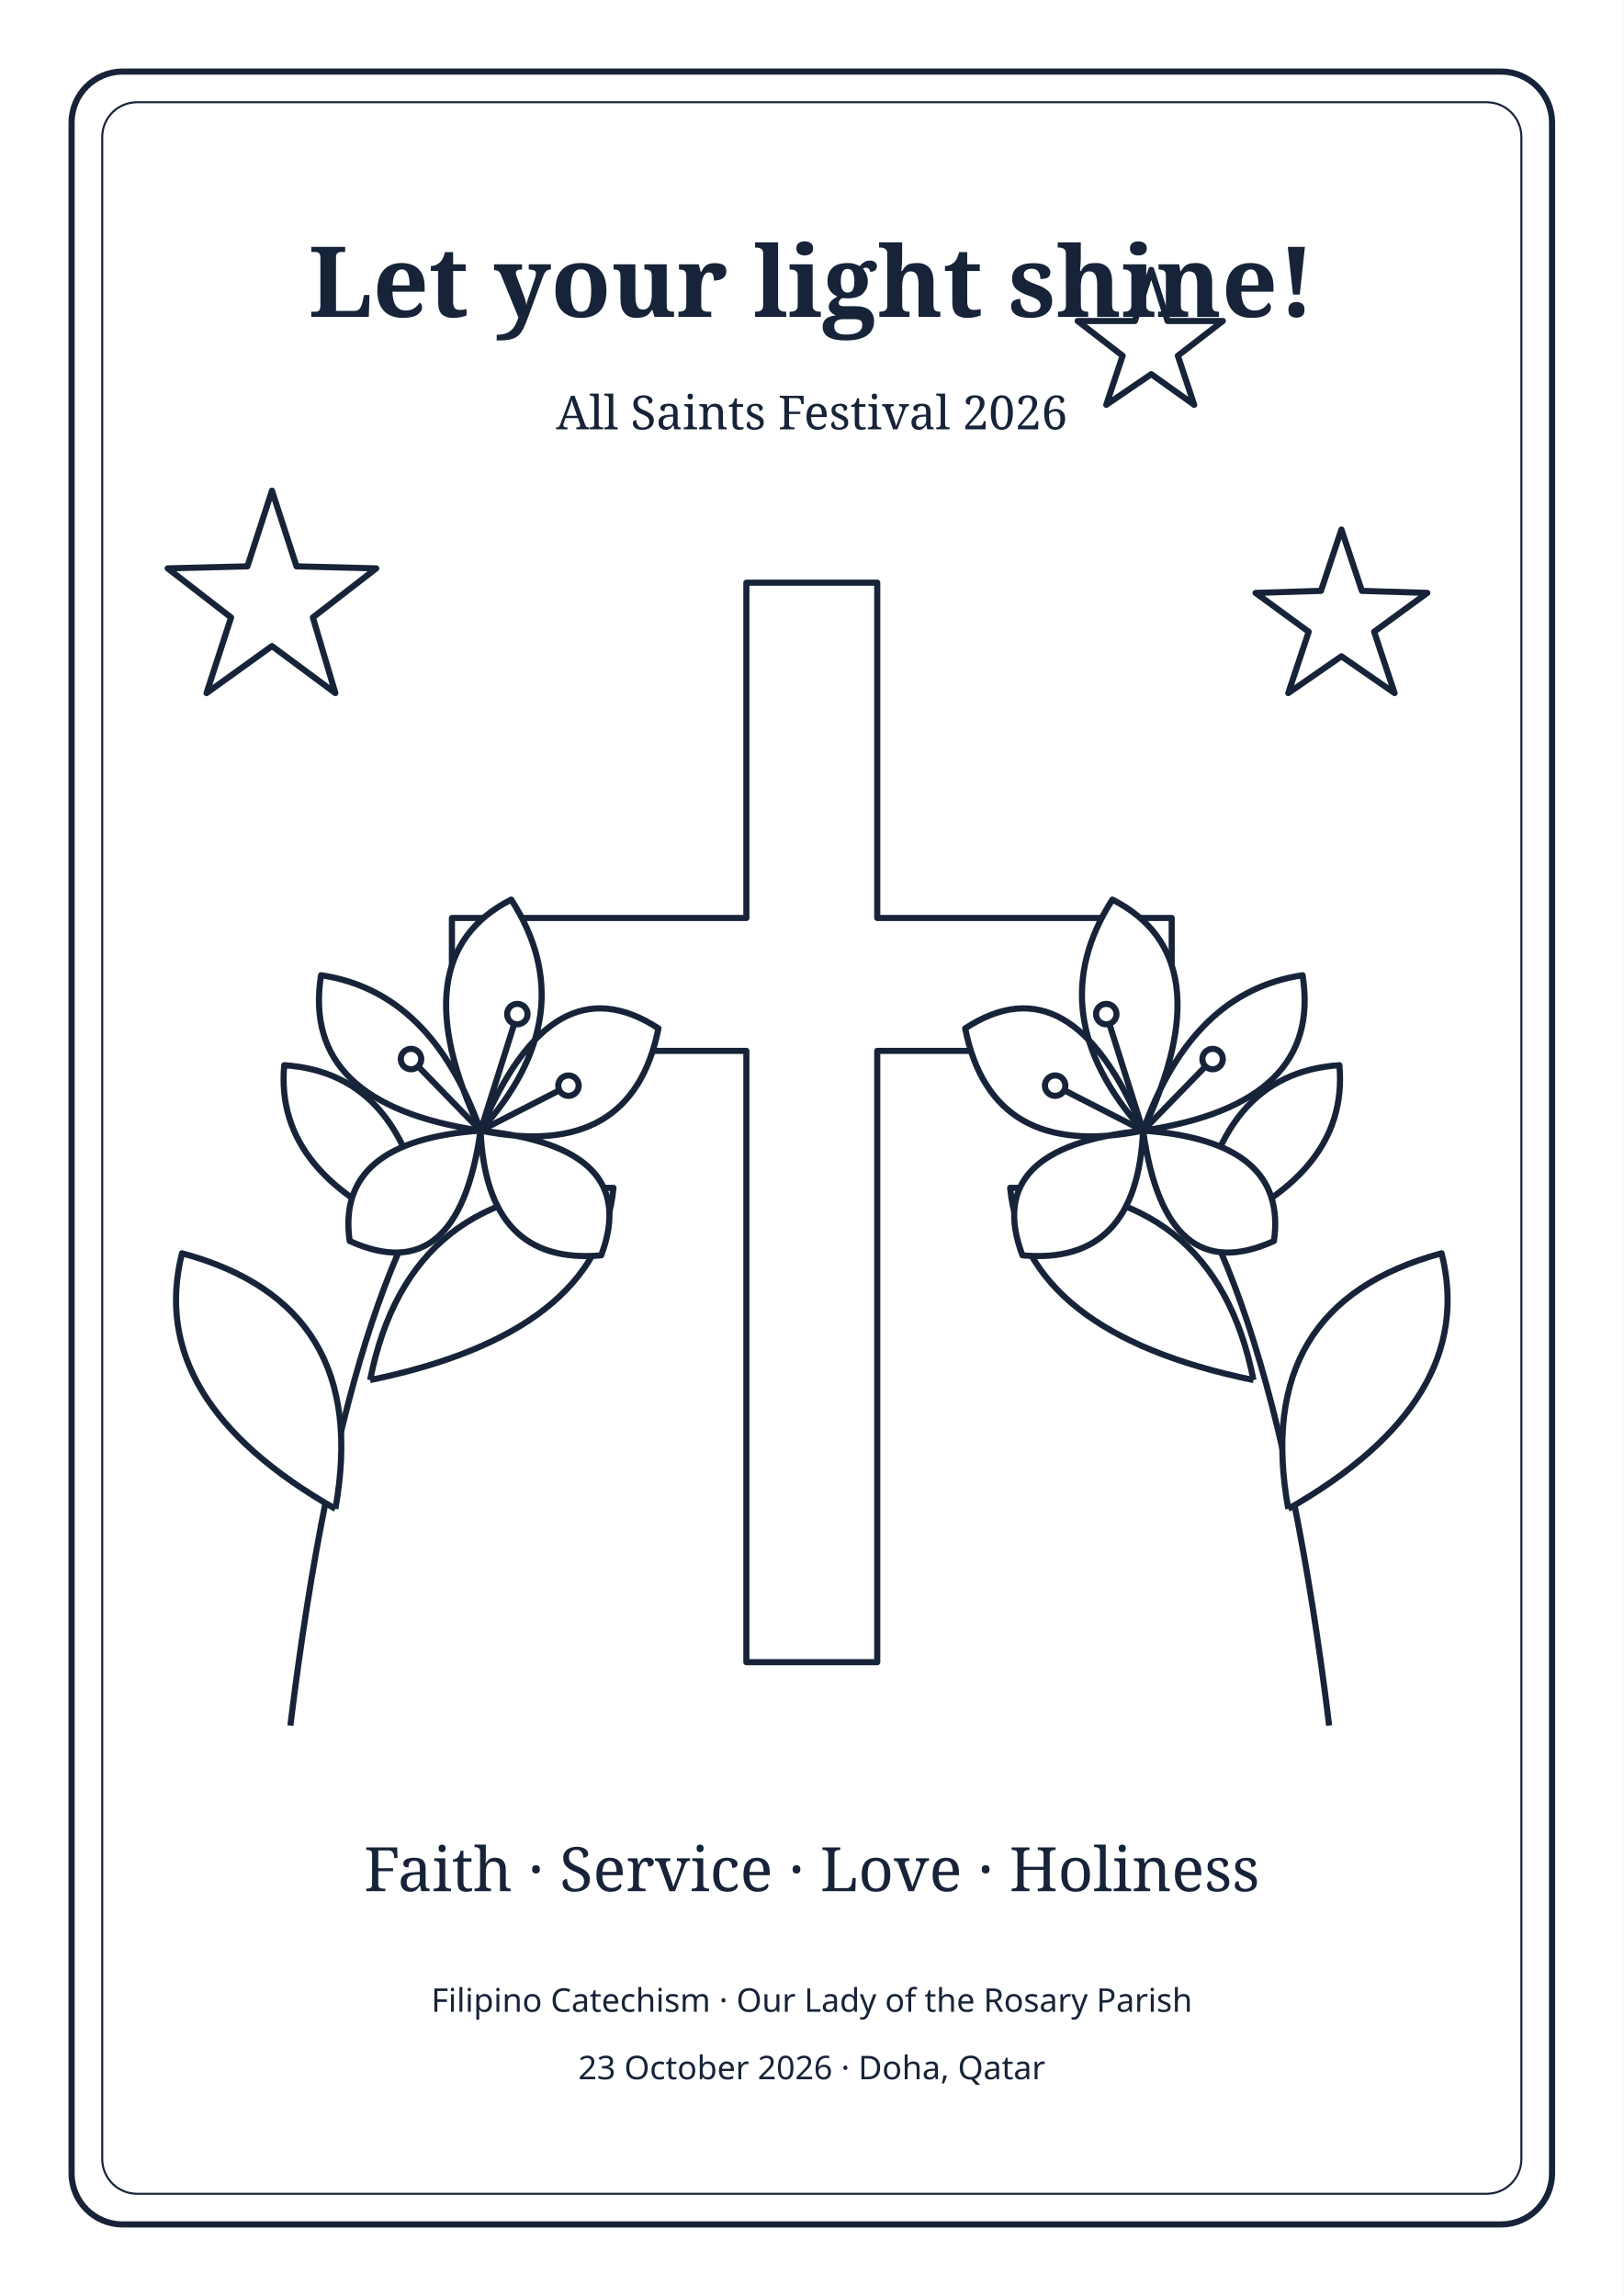
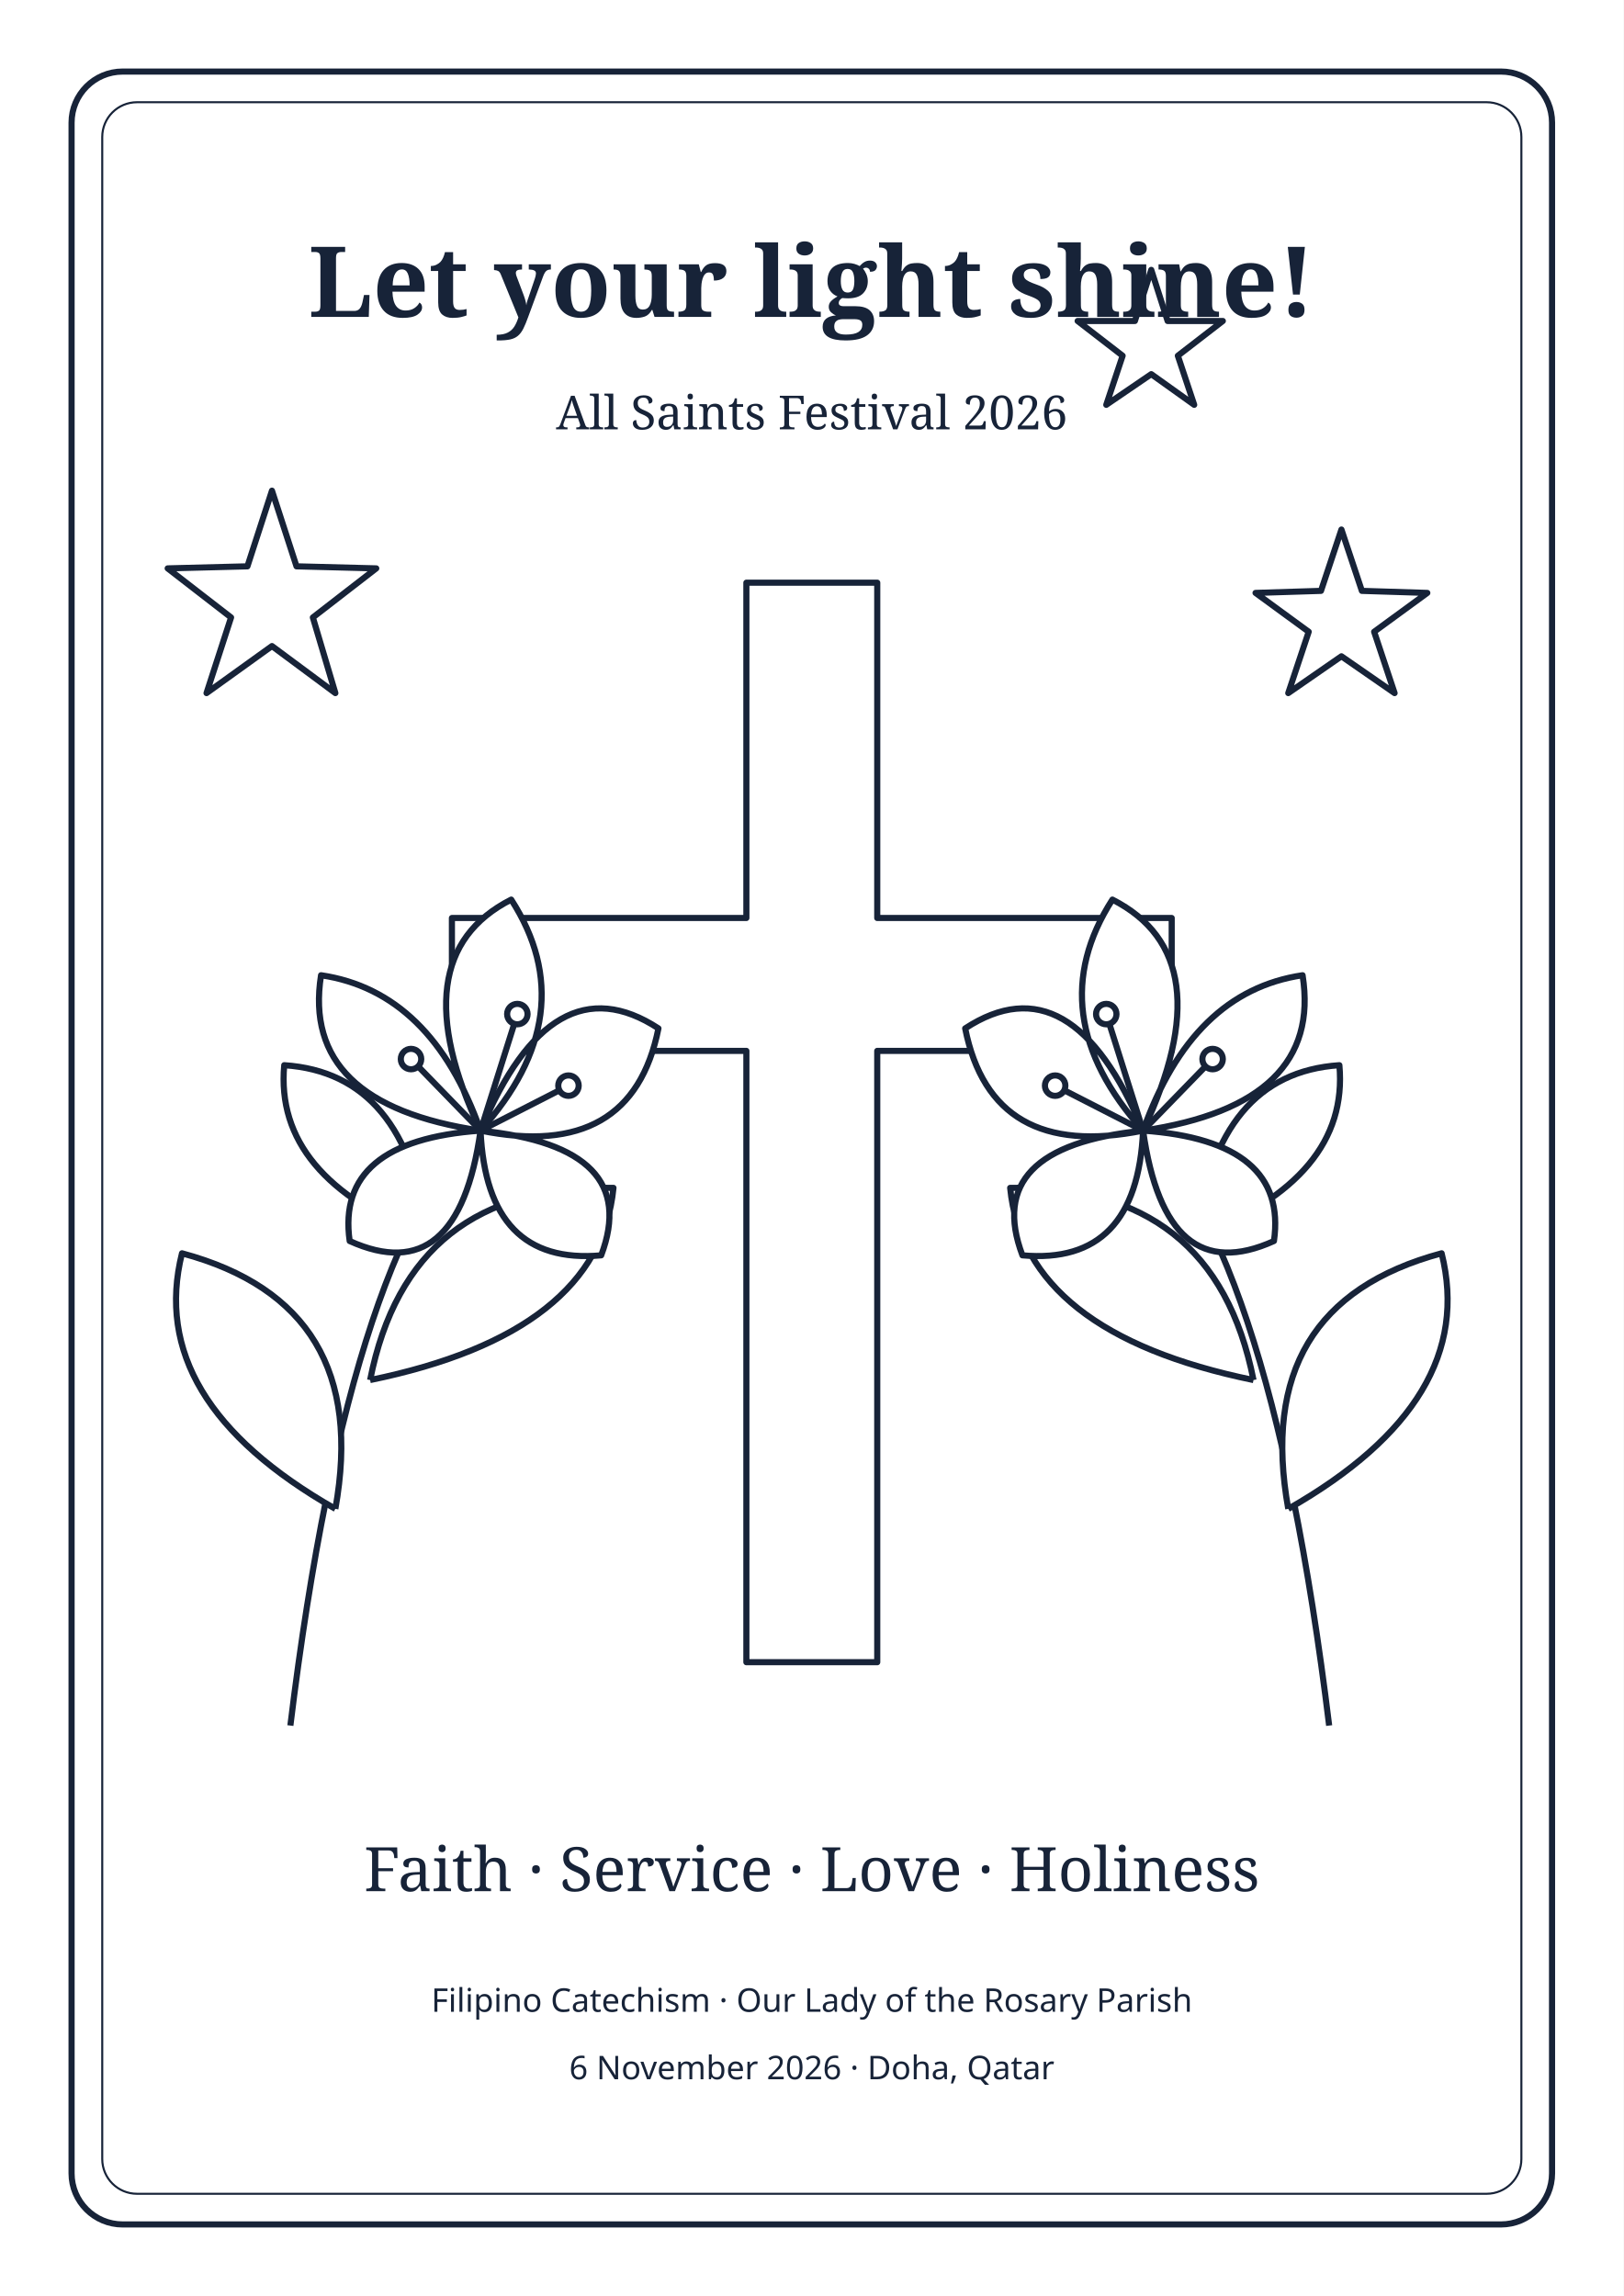
<svg xmlns="http://www.w3.org/2000/svg" width="794" height="1123" viewBox="0 0 794 1123">
  <rect width="794" height="1123" fill="white" />
  <g fill="white" stroke="#172338" stroke-width="3" stroke-linejoin="round">
    <rect x="35" y="35" width="724" height="1053" rx="25" />
    <rect x="50" y="50" width="694" height="1023" rx="17" stroke-width="1" />
    <path d="M365 285h64v164h144v65H429v299h-64V514H221v-65h144z" />
    <path d="M142 844q30-245 100-300M650 844q-30-245-100-300" fill="none" />
    <path d="M164 738q-93-53-75-125q93 25 75 125M181 675q112-23 119-94q-100-2-119 94M209 605q-75-29-70-84q60 4 70 84M630 738q93-53 75-125q-93 25-75 125M613 675q-112-23-119-94q100-2 119 94M585 605q75-29 70-84q-60 4-70 84" />
    <g id="flower">
      <path d="M235 553q-88-13-78-76q54 8 78 76M235 553q-40-85 15-113q36 56-15 113M235 553q35-84 87-50q-13 65-87 50M235 553q79 8 59 61q-56 5-59-61M235 553q-11 78-64 54q-7-49 64-54" />
      <path d="m235 553 18-57m-18 57 43-22m-43 22-34-35" fill="none" />
      <circle cx="253" cy="496" r="5" />
      <circle cx="278" cy="531" r="5" />
      <circle cx="201" cy="518" r="5" />
    </g>
    <use href="#flower" transform="translate(794 0) scale(-1 1)" />
    <path d="m121 277 12-37 12 37 39 1-31 24 11 37-31-23-32 23 12-37-31-24zM646 289l10-30 10 30 32 1-26 19 10 30-26-18-26 18 10-30-26-19zM555 157l8-25 8 25h27l-22 17 8 24-21-15-22 15 8-24-22-17z" />
  </g>
  <g text-anchor="middle" fill="#172338" font-family="Georgia,serif">
    <text x="397" y="155" font-size="48" font-weight="bold">Let your light shine!</text>
    <text x="397" y="210" font-size="23">All Saints Festival 2026</text>
    <text x="397" y="925" font-size="30">Faith · Service · Love · Holiness</text>
    <text x="397" y="984" font-family="sans-serif" font-size="16">Filipino Catechism · Our Lady of the Rosary Parish</text>
-     <text x="397" y="1017" font-family="sans-serif" font-size="16">23 October 2026 · Doha, Qatar</text>
+     <text x="397" y="1017" font-family="sans-serif" font-size="16">6 November 2026 · Doha, Qatar</text>
  </g>
</svg>
